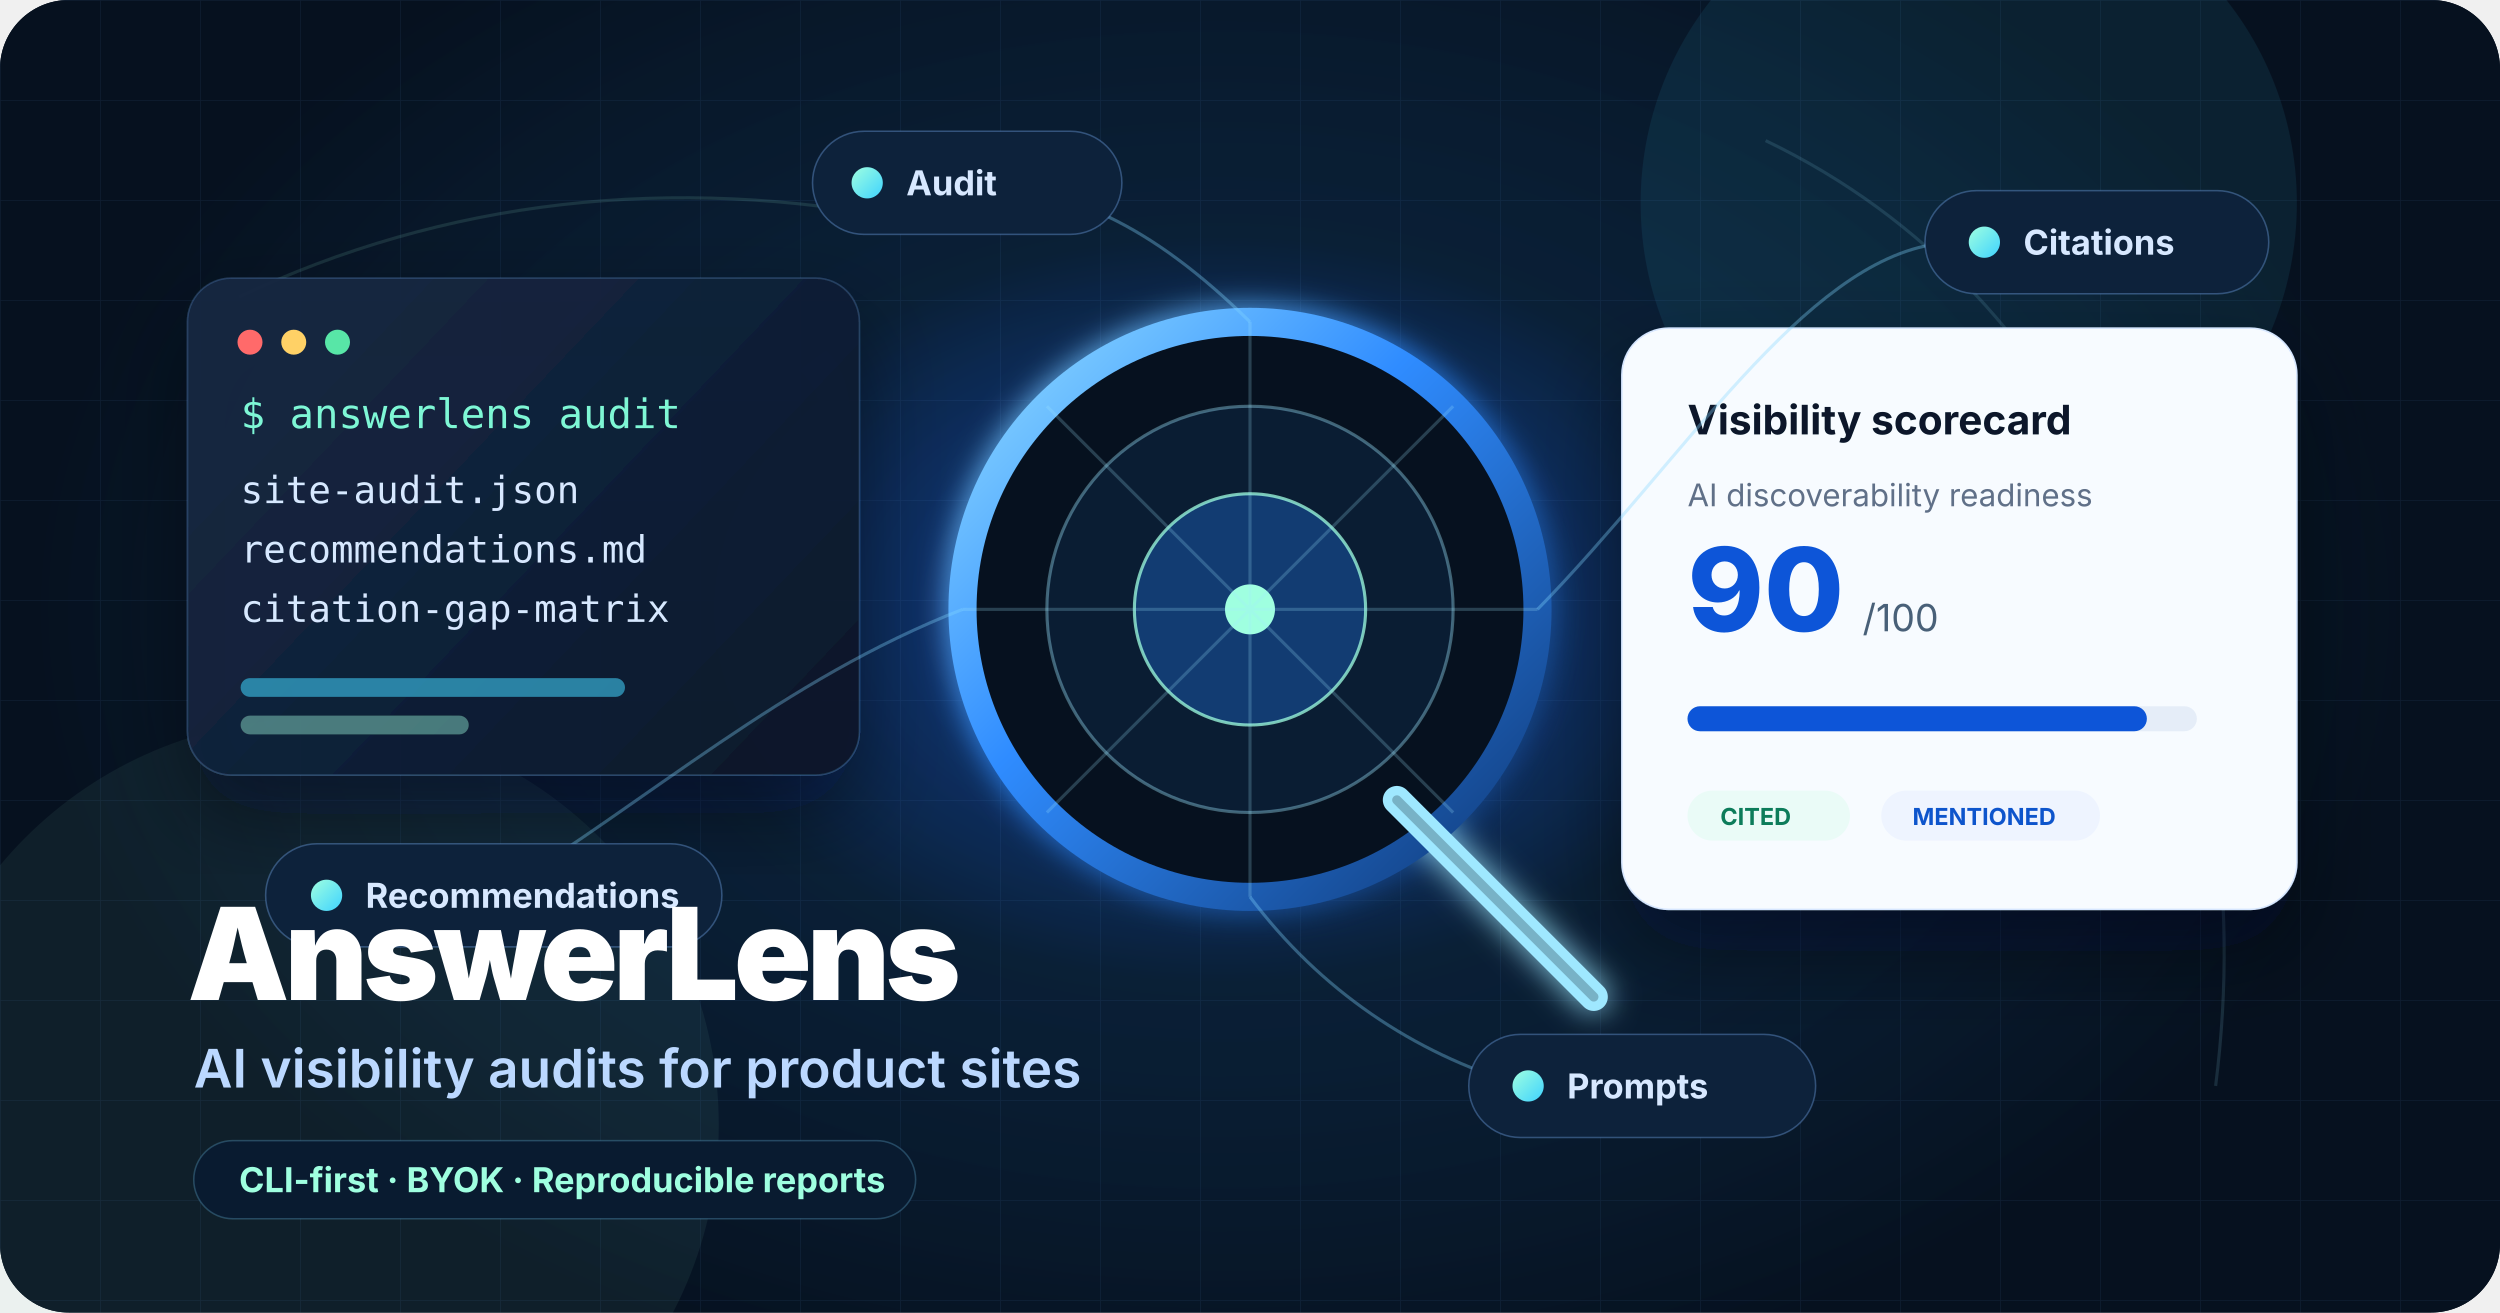
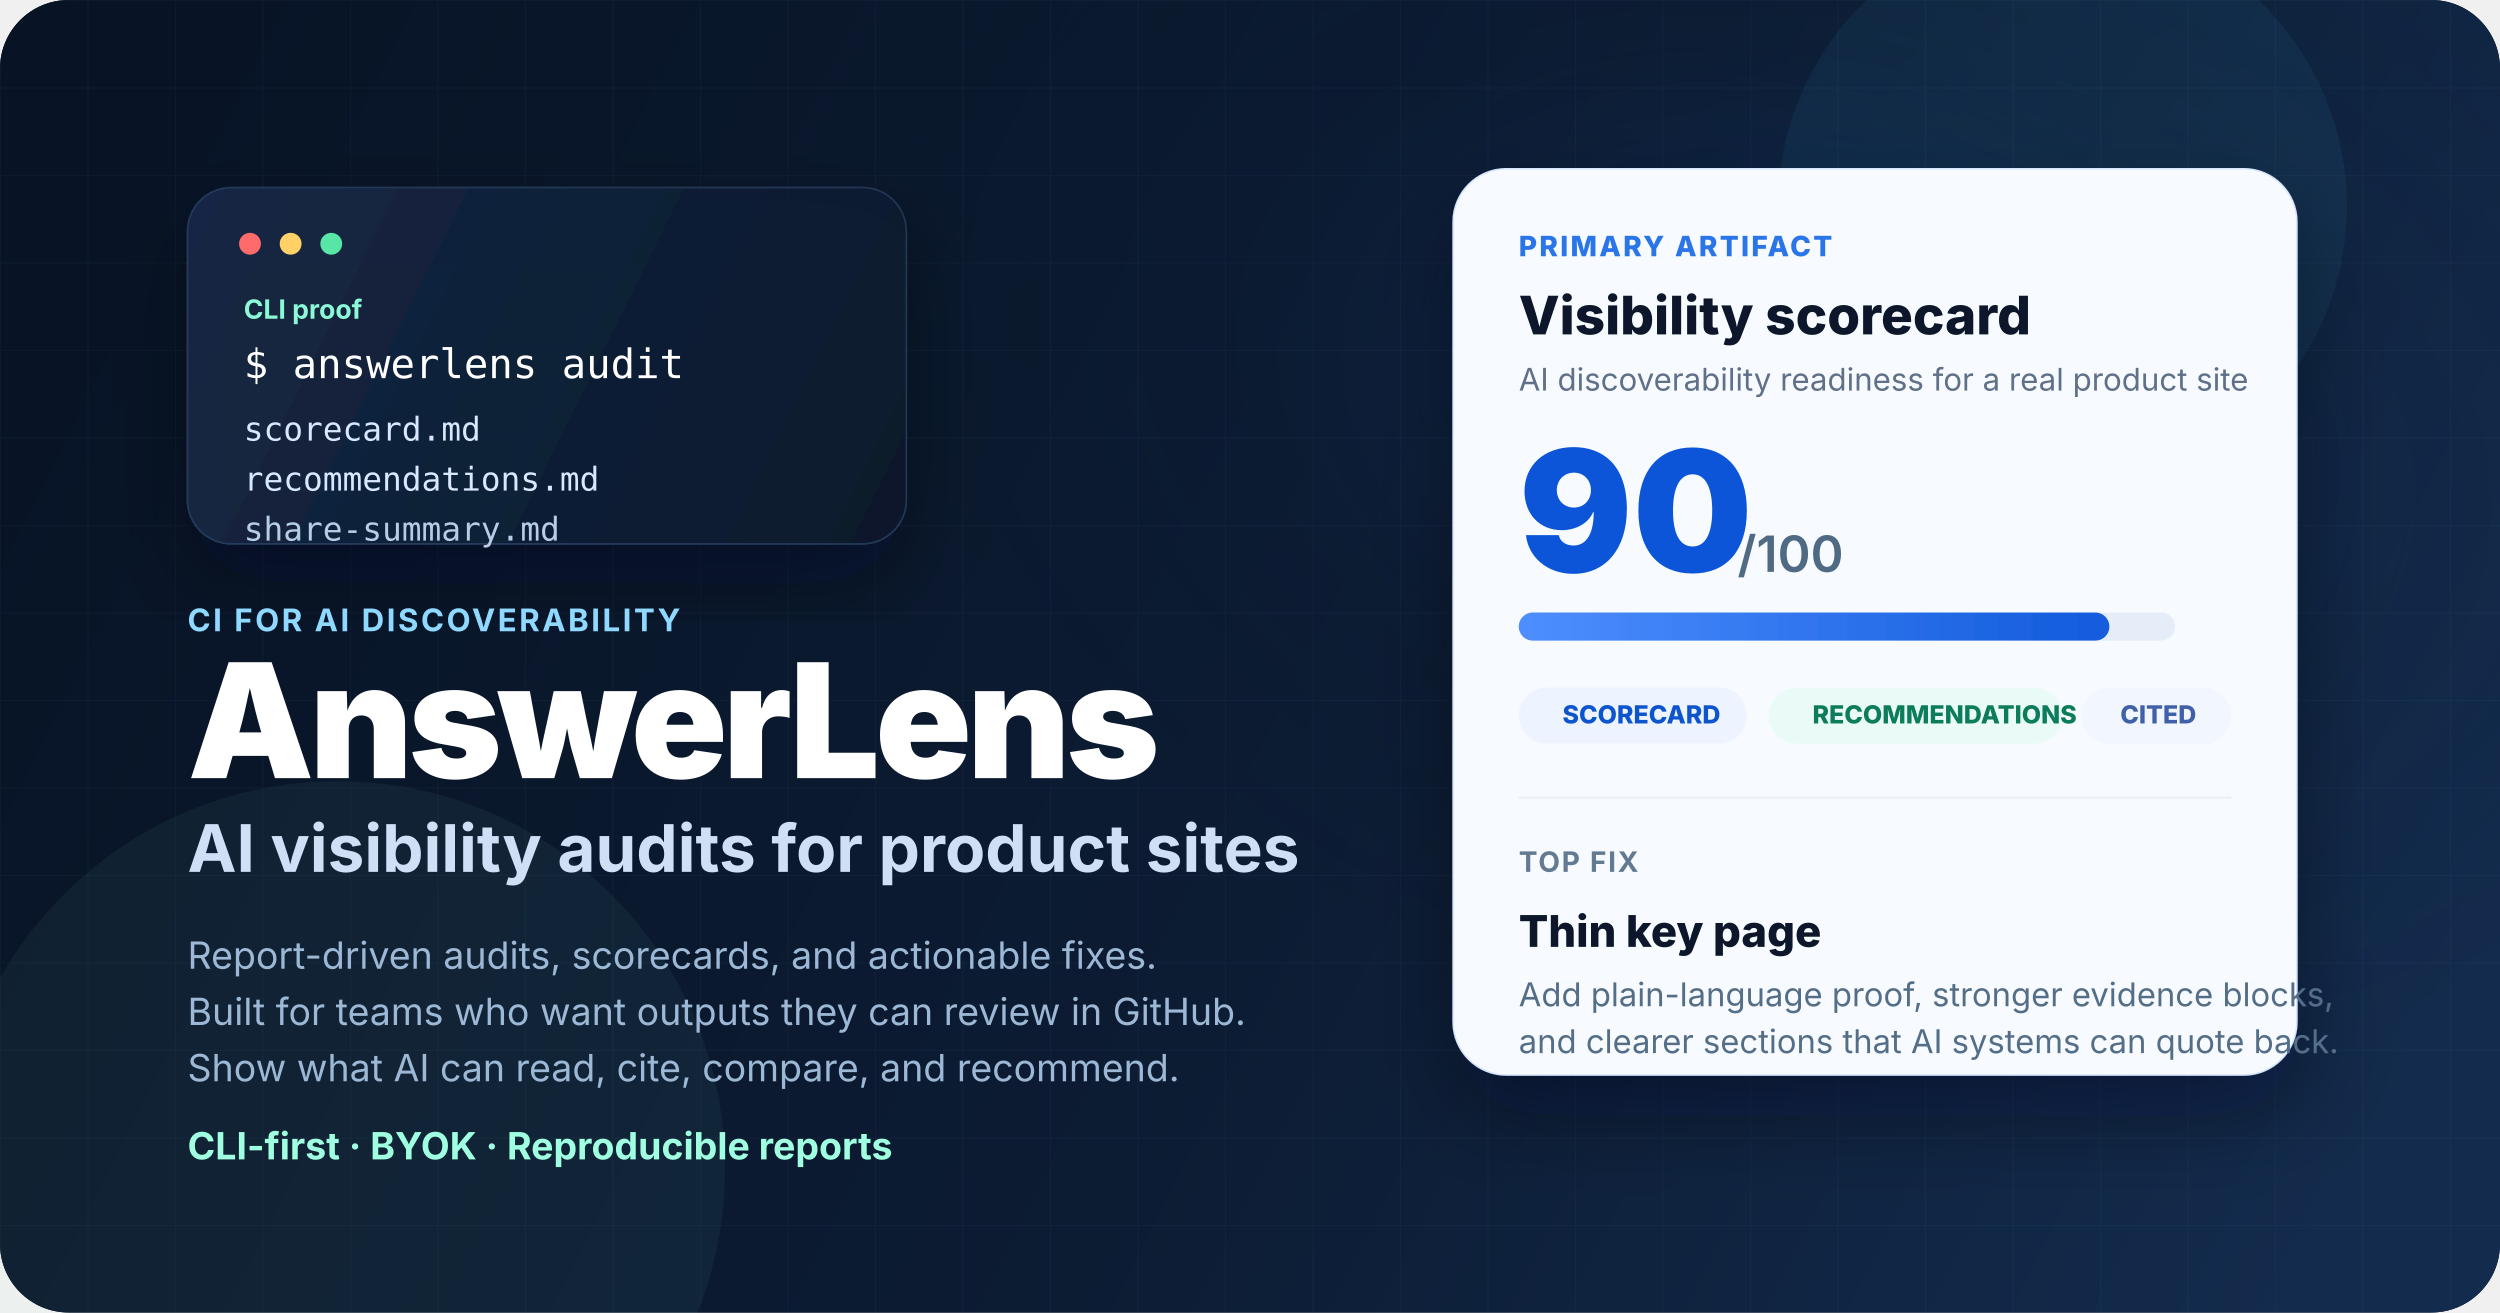
<svg xmlns="http://www.w3.org/2000/svg" width="1600" height="840" viewBox="0 0 1600 840" fill="none" role="img" aria-labelledby="title desc">
  <defs>
-     <radialGradient id="bgGlow" cx="0" cy="0" r="1" gradientUnits="userSpaceOnUse" gradientTransform="translate(780 390) rotate(90) scale(520 760)">
-       <stop stop-color="#1E6CFF" stop-opacity="0.42" />
-       <stop offset="0.46" stop-color="#0B253F" stop-opacity="0.72" />
-       <stop offset="1" stop-color="#06111F" />
+     <linearGradient id="bg" x1="108" y1="78" x2="1500" y2="780" gradientUnits="userSpaceOnUse">
+       <stop stop-color="#081426" />
+       <stop offset="0.55" stop-color="#0C1C33" />
+       <stop offset="1" stop-color="#132B4D" />
+     </linearGradient>
+     <radialGradient id="spotlight" cx="0" cy="0" r="1" gradientUnits="userSpaceOnUse" gradientTransform="translate(1170 268) rotate(104) scale(420 640)">
+       <stop stop-color="#1E6CFF" stop-opacity="0.22" />
+       <stop offset="0.58" stop-color="#0D223B" stop-opacity="0.08" />
+       <stop offset="1" stop-color="#06111F" stop-opacity="0" />
    </radialGradient>
-     <linearGradient id="panel" x1="242" y1="170" x2="568" y2="480" gradientUnits="userSpaceOnUse">
-       <stop stop-color="#142743" stop-opacity="0.96" />
-       <stop offset="1" stop-color="#0A1728" stop-opacity="0.96" />
+     <linearGradient id="proofPanel" x1="120" y1="120" x2="580" y2="348" gradientUnits="userSpaceOnUse">
+       <stop stop-color="#152845" stop-opacity="0.98" />
+       <stop offset="1" stop-color="#0B182A" stop-opacity="0.98" />
    </linearGradient>
-     <linearGradient id="lens" x1="605" y1="180" x2="1015" y2="590" gradientUnits="userSpaceOnUse">
-       <stop stop-color="#9FE8FF" />
-       <stop offset="0.42" stop-color="#2F8CFF" />
-       <stop offset="1" stop-color="#0B2E65" />
+     <linearGradient id="scoreBar" x1="972" y1="0" x2="1392" y2="0" gradientUnits="userSpaceOnUse">
+       <stop stop-color="#4E8EFF" />
+       <stop offset="1" stop-color="#0B55D8" />
    </linearGradient>
-     <linearGradient id="mint" x1="0" y1="0" x2="1" y2="1">
-       <stop stop-color="#9FFFE0" />
-       <stop offset="1" stop-color="#3FD3FF" />
+     <linearGradient id="lensStroke" x1="996" y1="166" x2="1352" y2="544" gradientUnits="userSpaceOnUse">
+       <stop stop-color="#9FDBFF" />
+       <stop offset="1" stop-color="#2B82FF" />
    </linearGradient>
-     <filter id="softShadow" x="-20%" y="-20%" width="140%" height="140%" color-interpolation-filters="sRGB">
-       <feDropShadow dx="0" dy="26" stdDeviation="28" flood-color="#020B16" flood-opacity="0.45" />
+     <filter id="shadow" x="-20%" y="-20%" width="140%" height="140%" color-interpolation-filters="sRGB">
+       <feDropShadow dx="0" dy="26" stdDeviation="28" flood-color="#020B16" flood-opacity="0.38" />
    </filter>
-     <filter id="glow" x="-30%" y="-30%" width="160%" height="160%" color-interpolation-filters="sRGB">
-       <feGaussianBlur stdDeviation="10" result="blur" />
-       <feMerge>
-         <feMergeNode in="blur" />
-         <feMergeNode in="SourceGraphic" />
-       </feMerge>
-     </filter>
-     <pattern id="grid" width="64" height="64" patternUnits="userSpaceOnUse">
-       <path d="M64 0H0V64" stroke="#79B8FF" stroke-opacity="0.08" stroke-width="1" />
+     <pattern id="grid" width="56" height="56" patternUnits="userSpaceOnUse">
+       <path d="M56 0H0V56" stroke="#83B9FF" stroke-opacity="0.05" stroke-width="1" />
    </pattern>
  </defs>
  <rect width="1600" height="840" rx="44" fill="#06111F" />
-   <rect width="1600" height="840" rx="44" fill="url(#bgGlow)" />
+   <rect width="1600" height="840" rx="44" fill="url(#bg)" />
+   <rect width="1600" height="840" rx="44" fill="url(#spotlight)" />
  <rect width="1600" height="840" rx="44" fill="url(#grid)" />
-   <circle cx="1260" cy="130" r="210" fill="#3FD3FF" opacity="0.08" />
-   <circle cx="200" cy="720" r="260" fill="#9FFFE0" opacity="0.06" />
-   <path d="M1130 90C1232 139 1307 220 1360 333C1415 449 1434 569 1418 695" stroke="#9FE8FF" stroke-opacity="0.13" stroke-width="2" />
-   <path d="M153 190C284 128 430 111 581 141" stroke="#9FFFE0" stroke-opacity="0.12" stroke-width="2" />
-   <g filter="url(#softShadow)">
-     <rect x="120" y="178" width="430" height="318" rx="28" fill="url(#panel)" stroke="#80B8FF" stroke-opacity="0.22" />
-     <circle cx="160" cy="219" r="8" fill="#FF6B6B" />
-     <circle cx="188" cy="219" r="8" fill="#FFD166" />
-     <circle cx="216" cy="219" r="8" fill="#58E6A7" />
-     <text x="154" y="274" fill="#7EF7D5" font-family="ui-monospace, SFMono-Regular, Consolas, monospace" font-size="26">$ answerlens audit</text>
-     <text x="154" y="322" fill="#D7E8FF" font-family="ui-monospace, SFMono-Regular, Consolas, monospace" font-size="24">site-audit.json</text>
-     <text x="154" y="360" fill="#D7E8FF" font-family="ui-monospace, SFMono-Regular, Consolas, monospace" font-size="24">recommendations.md</text>
-     <text x="154" y="398" fill="#D7E8FF" font-family="ui-monospace, SFMono-Regular, Consolas, monospace" font-size="24">citation-gap-matrix</text>
-     <rect x="154" y="434" width="246" height="12" rx="6" fill="#3FD3FF" opacity="0.55" />
-     <rect x="154" y="458" width="146" height="12" rx="6" fill="#9FFFE0" opacity="0.4" />
+   <circle cx="1320" cy="132" r="182" fill="#3FD3FF" opacity="0.06" />
+   <circle cx="216" cy="748" r="248" fill="#9FFFE0" opacity="0.05" />
+   <g opacity="0.2">
+     <circle cx="1166" cy="372" r="208" stroke="url(#lensStroke)" stroke-opacity="0.24" stroke-width="10" />
+     <circle cx="1166" cy="372" r="156" stroke="#A7E2FF" stroke-opacity="0.14" stroke-width="2" />
+     <circle cx="1166" cy="372" r="94" stroke="#9FFFE0" stroke-opacity="0.16" stroke-width="2" />
+     <path d="M1288 494L1382 588" stroke="#9FE8FF" stroke-opacity="0.18" stroke-width="18" stroke-linecap="round" />
+     <path d="M1044 258C1090 228 1144 214 1202 214" stroke="#9FE8FF" stroke-opacity="0.16" stroke-width="2" />
  </g>
-   <g filter="url(#softShadow)">
-     <rect x="1038" y="210" width="432" height="372" rx="30" fill="#F7FBFF" stroke="#D6E6FF" />
-     <text x="1080" y="278" fill="#071829" font-family="Inter, Segoe UI, sans-serif" font-size="26" font-weight="700">Visibility scorecard</text>
-     <text x="1080" y="324" fill="#607088" font-family="Inter, Segoe UI, sans-serif" font-size="20">AI discoverability readiness</text>
-     <text x="1080" y="404" fill="#0B55D8" font-family="Inter, Segoe UI, sans-serif" font-size="74" font-weight="800">90</text>
-     <text x="1192" y="404" fill="#486178" font-family="Inter, Segoe UI, sans-serif" font-size="24">/100</text>
-     <rect x="1080" y="452" width="326" height="16" rx="8" fill="#E5EDF8" />
-     <rect x="1080" y="452" width="294" height="16" rx="8" fill="#0B55D8" />
-     <rect x="1080" y="506" width="104" height="32" rx="16" fill="#EAFBF7" />
-     <text x="1101" y="528" fill="#097B5A" font-family="Inter, Segoe UI, sans-serif" font-size="15" font-weight="700">CITED</text>
-     <rect x="1204" y="506" width="140" height="32" rx="16" fill="#EEF4FF" />
-     <text x="1224" y="528" fill="#1155CC" font-family="Inter, Segoe UI, sans-serif" font-size="15" font-weight="700">MENTIONED</text>
+   <g filter="url(#shadow)">
+     <rect x="120" y="120" width="460" height="228" rx="28" fill="url(#proofPanel)" stroke="#86B9FF" stroke-opacity="0.18" />
+     <circle cx="160" cy="156" r="7" fill="#FF6B6B" />
+     <circle cx="186" cy="156" r="7" fill="#FFD166" />
+     <circle cx="212" cy="156" r="7" fill="#58E6A7" />
+     <text x="156" y="204" fill="#8CF8D5" font-family="Inter, Segoe UI, Arial, sans-serif" font-size="17" font-weight="700">CLI proof</text>
+     <text x="156" y="242" fill="#FFFFFF" font-family="ui-monospace, SFMono-Regular, Consolas, monospace" font-size="26">$ answerlens audit</text>
+     <text x="156" y="282" fill="#D7E8FF" font-family="ui-monospace, SFMono-Regular, Consolas, monospace" font-size="21">scorecard.md</text>
+     <text x="156" y="314" fill="#D7E8FF" font-family="ui-monospace, SFMono-Regular, Consolas, monospace" font-size="21">recommendations.md</text>
+     <text x="156" y="346" fill="#B7CDE7" font-family="ui-monospace, SFMono-Regular, Consolas, monospace" font-size="21">share-summary.md</text>
  </g>
-   <g filter="url(#glow)">
-     <circle cx="800" cy="390" r="184" fill="#06111F" stroke="url(#lens)" stroke-width="18" />
-     <circle cx="800" cy="390" r="130" fill="#0A1D33" stroke="#9FE8FF" stroke-opacity="0.38" stroke-width="2" />
-     <circle cx="800" cy="390" r="74" fill="#123C72" stroke="#9FFFE0" stroke-opacity="0.75" stroke-width="2" />
-     <circle cx="800" cy="390" r="16" fill="#9FFFE0" />
-     <path d="M800 206V574M616 390H984M670 260L930 520M930 260L670 520" stroke="#9FE8FF" stroke-opacity="0.22" stroke-width="2" />
-     <path d="M894 512L1020 638" stroke="#9FE8FF" stroke-width="18" stroke-linecap="round" />
-     <path d="M894 512L1020 638" stroke="#06111F" stroke-opacity="0.25" stroke-width="6" stroke-linecap="round" />
-   </g>
-   <g stroke="#83D7FF" stroke-opacity="0.34" stroke-width="2">
-     <path d="M800 206C736 143 682 119 620 118" />
-     <path d="M984 390C1078 294 1154 168 1240 156" />
-     <path d="M800 574C845 634 905 674 972 694" />
-     <path d="M616 390C501 435 416 512 316 573" />
-   </g>
-   <g>
-     <rect x="520" y="84" width="198" height="66" rx="33" fill="#0D223B" stroke="#80B8FF" stroke-opacity="0.34" />
-     <circle cx="555" cy="117" r="10" fill="url(#mint)" />
-     <text x="580" y="125" fill="#D7E8FF" font-family="Inter, Segoe UI, sans-serif" font-size="22" font-weight="700">Audit</text>
-     <rect x="1232" y="122" width="220" height="66" rx="33" fill="#0D223B" stroke="#80B8FF" stroke-opacity="0.34" />
-     <circle cx="1270" cy="155" r="10" fill="url(#mint)" />
-     <text x="1295" y="163" fill="#D7E8FF" font-family="Inter, Segoe UI, sans-serif" font-size="22" font-weight="700">Citations</text>
-     <rect x="940" y="662" width="222" height="66" rx="33" fill="#0D223B" stroke="#80B8FF" stroke-opacity="0.34" />
-     <circle cx="978" cy="695" r="10" fill="url(#mint)" />
-     <text x="1003" y="703" fill="#D7E8FF" font-family="Inter, Segoe UI, sans-serif" font-size="22" font-weight="700">Prompts</text>
-     <rect x="170" y="540" width="292" height="66" rx="33" fill="#0D223B" stroke="#80B8FF" stroke-opacity="0.34" />
-     <circle cx="209" cy="573" r="10" fill="url(#mint)" />
-     <text x="234" y="581" fill="#D7E8FF" font-family="Inter, Segoe UI, sans-serif" font-size="22" font-weight="700">Recommendations</text>
-   </g>
-   <text x="120" y="640" fill="#FFFFFF" font-family="Inter, Segoe UI, sans-serif" font-size="82" font-weight="850" letter-spacing="-3">AnswerLens</text>
-   <text x="124" y="696" fill="#BBD8FF" font-family="Inter, Segoe UI, sans-serif" font-size="34" font-weight="600">AI visibility audits for product sites</text>
-   <g>
-     <rect x="124" y="730" width="462" height="50" rx="25" fill="#091B30" stroke="#7AD7FF" stroke-opacity="0.25" />
-     <text x="153" y="763" fill="#9FFFE0" font-family="Inter, Segoe UI, sans-serif" font-size="22" font-weight="700">CLI-first · BYOK · Reproducible reports</text>
+   <text x="120" y="404" fill="#8FD8FF" font-family="Inter, Segoe UI, Arial, sans-serif" font-size="20" font-weight="700" letter-spacing="0.08em">CI FOR AI DISCOVERABILITY</text>
+   <text x="120" y="498" fill="#FFFFFF" font-family="Inter, Segoe UI, Arial, sans-serif" font-size="102" font-weight="850" letter-spacing="-3">AnswerLens</text>
+   <text x="120" y="558" fill="#CFE0F6" font-family="Inter, Segoe UI, Arial, sans-serif" font-size="42" font-weight="650">AI visibility audits for product sites</text>
+   <text x="120" y="620" fill="#9CB8D5" font-family="Inter, Segoe UI, Arial, sans-serif" font-size="24">Report-driven audits, scorecards, and actionable fixes.</text>
+   <text x="120" y="656" fill="#9CB8D5" font-family="Inter, Segoe UI, Arial, sans-serif" font-size="24">Built for teams who want outputs they can review in GitHub.</text>
+   <text x="120" y="692" fill="#9CB8D5" font-family="Inter, Segoe UI, Arial, sans-serif" font-size="24">Show what AI can read, cite, compare, and recommend.</text>
+   <text x="120" y="742" fill="#9FFFE0" font-family="Inter, Segoe UI, Arial, sans-serif" font-size="24" font-weight="700">CLI-first · BYOK · Reproducible reports</text>
+   <g filter="url(#shadow)">
+     <rect x="930" y="108" width="540" height="580" rx="34" fill="#F7FBFF" stroke="#D6E6FF" />
+     <text x="972" y="164" fill="#2A74E8" font-family="Inter, Segoe UI, Arial, sans-serif" font-size="18" font-weight="800" letter-spacing="0.08em">PRIMARY ARTIFACT</text>
+     <text x="972" y="214" fill="#071829" font-family="Inter, Segoe UI, Arial, sans-serif" font-size="34" font-weight="800">Visibility scorecard</text>
+     <text x="972" y="250" fill="#607088" font-family="Inter, Segoe UI, Arial, sans-serif" font-size="20">AI discoverability readiness for a real product site</text>
+     <text x="972" y="366" fill="#0B55D8" font-family="Inter, Segoe UI, Arial, sans-serif" font-size="108" font-weight="850">90</text>
+     <text x="1112" y="366" fill="#516A83" font-family="Inter, Segoe UI, Arial, sans-serif" font-size="32" font-weight="600">/100</text>
+     <rect x="972" y="392" width="420" height="18" rx="9" fill="#E5EDF8" />
+     <rect x="972" y="392" width="378" height="18" rx="9" fill="url(#scoreBar)" />
+     <rect x="972" y="440" width="146" height="36" rx="18" fill="#EEF4FF" />
+     <text x="1000" y="463" fill="#1155CC" font-family="Inter, Segoe UI, Arial, sans-serif" font-size="16" font-weight="800">SCORECARD</text>
+     <rect x="1132" y="440" width="188" height="36" rx="18" fill="#EAFBF7" />
+     <text x="1160" y="463" fill="#097B5A" font-family="Inter, Segoe UI, Arial, sans-serif" font-size="16" font-weight="800">RECOMMENDATIONS</text>
+     <rect x="1332" y="440" width="96" height="36" rx="18" fill="#F1F6FF" />
+     <text x="1357" y="463" fill="#4161A8" font-family="Inter, Segoe UI, Arial, sans-serif" font-size="16" font-weight="800">CITED</text>
+     <rect x="972" y="510" width="456" height="1" fill="#E5EDF8" />
+     <text x="972" y="558" fill="#627A92" font-family="Inter, Segoe UI, Arial, sans-serif" font-size="18" font-weight="700" letter-spacing="0.06em">TOP FIX</text>
+     <text x="972" y="606" fill="#071829" font-family="Inter, Segoe UI, Arial, sans-serif" font-size="28" font-weight="800">Thin key page</text>
+     <text x="972" y="644" fill="#556E88" font-family="Inter, Segoe UI, Arial, sans-serif" font-size="21">Add plain-language proof, stronger evidence blocks,</text>
+     <text x="972" y="674" fill="#556E88" font-family="Inter, Segoe UI, Arial, sans-serif" font-size="21">and clearer sections that AI systems can quote back.</text>
  </g>
</svg>
